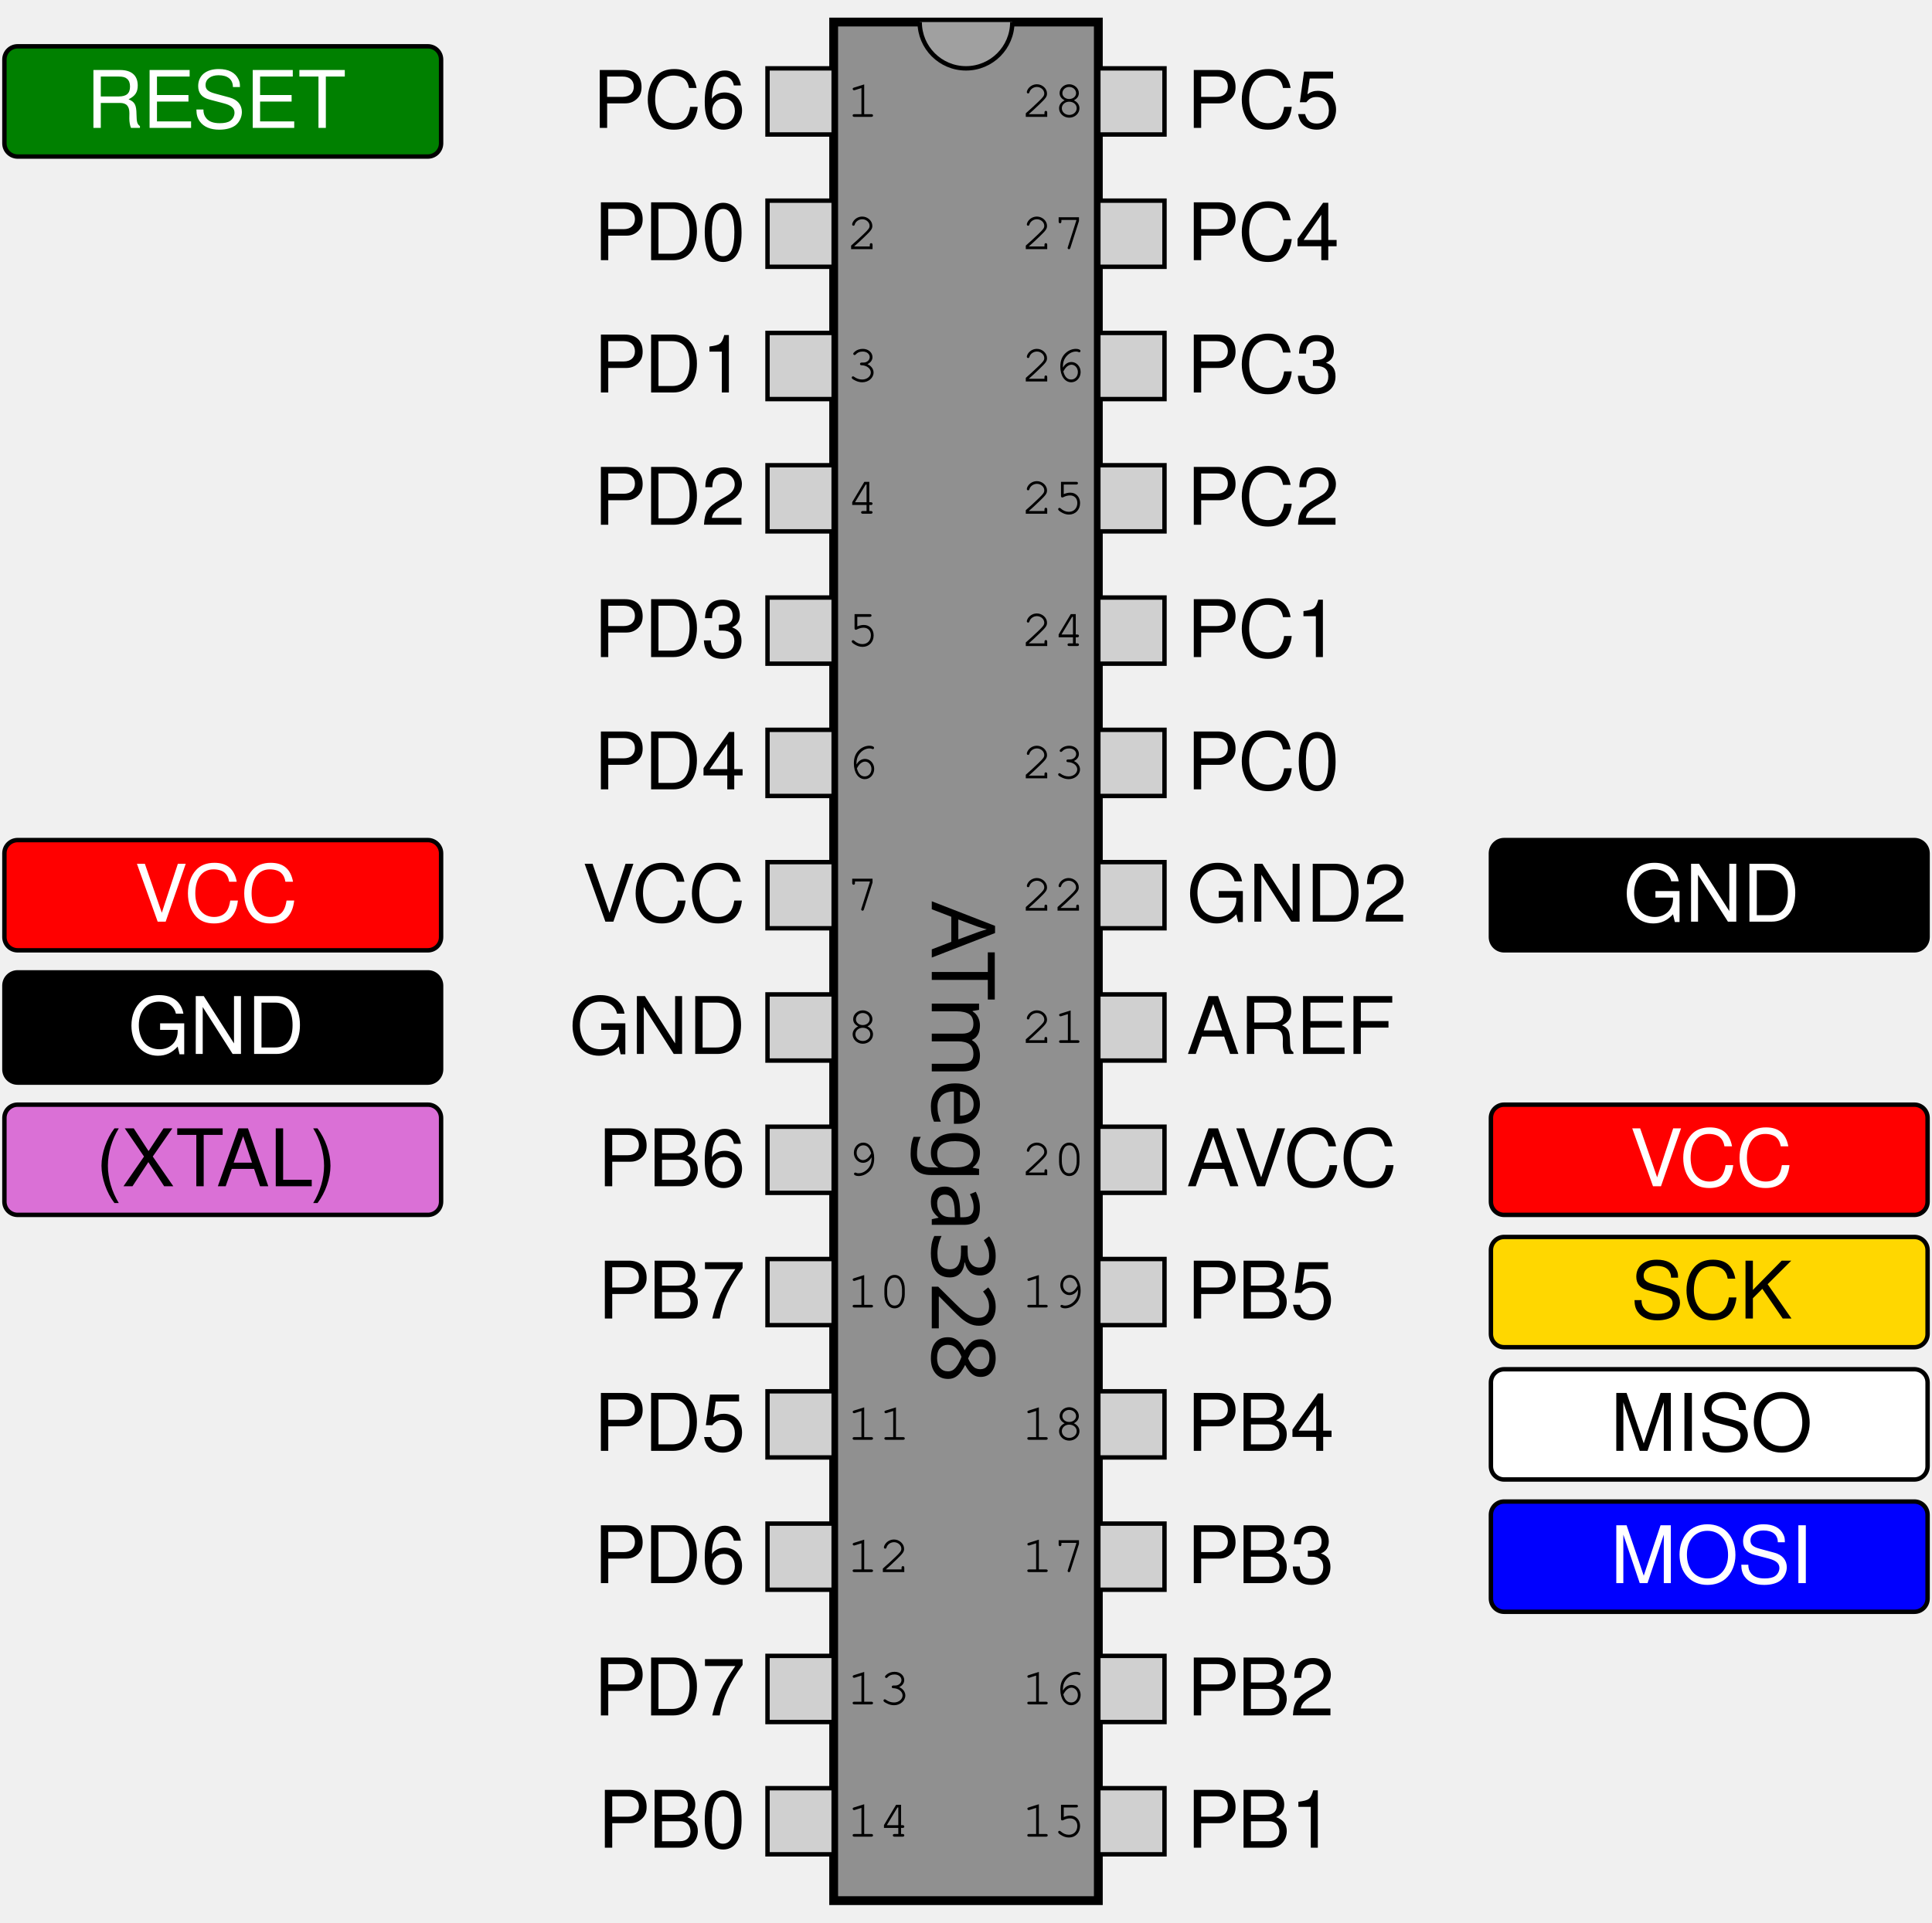
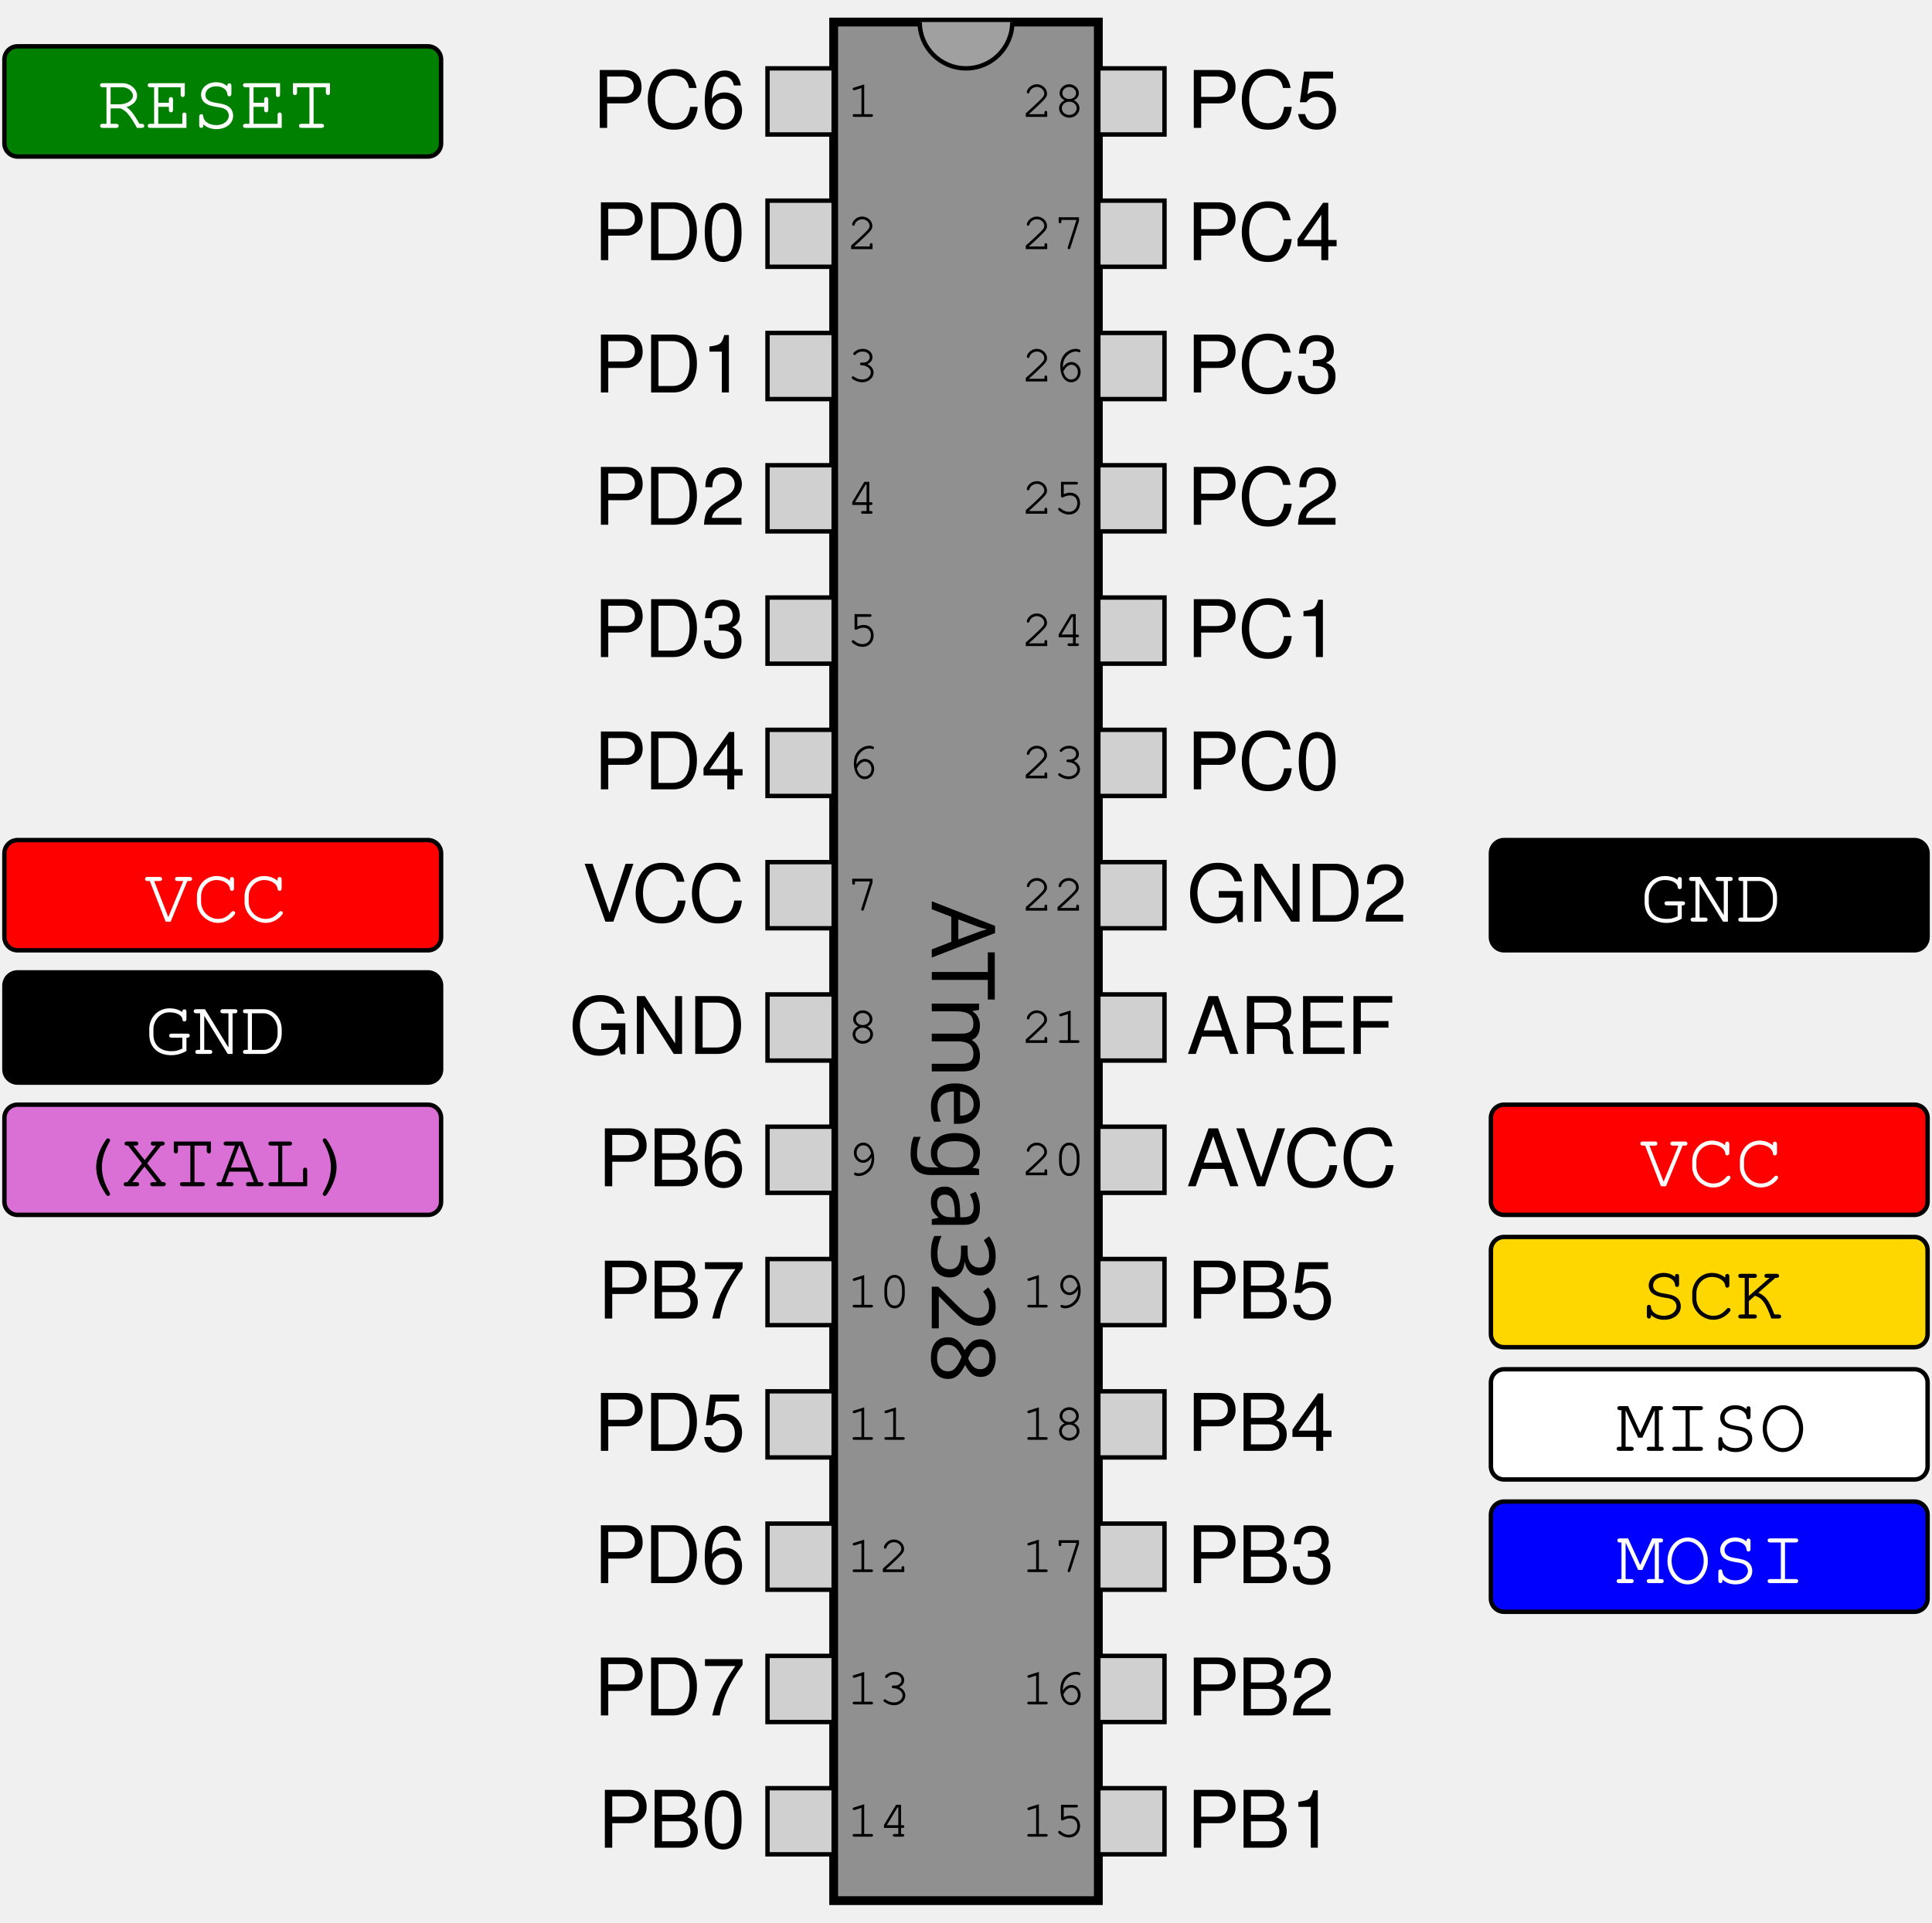
<svg xmlns="http://www.w3.org/2000/svg" version="1.1" viewBox="0 0 438.0 436.0">
  <defs>
    <style type="text/css">
     .ic       { fill:#909090; stroke:#000000; stroke-width:2.0 }
     .notch    { fill:#a0a0a0; stroke:#000000; stroke-width:1.0 }
     .pin      { fill:#d0d0d0; stroke:#000000; stroke-width:1.0 }
     .callout  { fill:none; stroke-width:3.0; stroke-linecap:round }
     .calloutb { stroke:white; fill:none;
                 stroke-width:5.0; stroke:opacity:75%; stroke-linecap:round }
     .pinno    { font-family:"Courier"; font-size:12px }
     .label    { font-family:"Helvetica"; font-size:18px }
-      .function { font-family:"Helvetica"; font-size:18px; text-anchor:middle }
+      .function { font-family:"Courier"; font-size:18px; text-anchor:middle }
     .title    { font-family:"Helvetica-Bold"; font-size:20px; text-anchor:middle; writing-mode:tb; alignment-baseline:central }
     .funbox   { stroke:black }
     
  </style>
  </defs>
  <rect class="ic" x="189.0" y="5" width="60.0" height="426.0" />
  <path class="notch" d="M208.5,5 a10.5,10.5 0 0,0 21,0" />
  <text class="title" x="219.0" y="218.0">
    ATmega328
  </text>
  <rect class="pin" x="174.0" y="15.5" width="15.0" height="15.0" />
  <text class="label" x="169.0" y="29.0" text-anchor="end">
    PC6
  </text>
  <text class="pinno" x="192.0" y="26.5">
    1
  </text>
  <rect class="funbox" x="1" y="10.5" width="99" height="25.0" rx="3" style="fill:green" />
  <text class="function" x="49" y="29.0" style="fill:white">
    RESET
  </text>
  <rect class="pin" x="174.0" y="45.5" width="15.0" height="15.0" />
  <text class="label" x="169.0" y="59.0" text-anchor="end">
    PD0
  </text>
  <text class="pinno" x="192.0" y="56.5">
    2
  </text>
  <rect class="pin" x="174.0" y="75.5" width="15.0" height="15.0" />
  <text class="label" x="169.0" y="89.0" text-anchor="end">
    PD1
  </text>
  <text class="pinno" x="192.0" y="86.5">
    3
  </text>
  <rect class="pin" x="174.0" y="105.5" width="15.0" height="15.0" />
  <text class="label" x="169.0" y="119.0" text-anchor="end">
    PD2
  </text>
  <text class="pinno" x="192.0" y="116.5">
    4
  </text>
  <rect class="pin" x="174.0" y="135.5" width="15.0" height="15.0" />
  <text class="label" x="169.0" y="149.0" text-anchor="end">
    PD3
  </text>
  <text class="pinno" x="192.0" y="146.5">
    5
  </text>
  <rect class="pin" x="174.0" y="165.5" width="15.0" height="15.0" />
  <text class="label" x="169.0" y="179.0" text-anchor="end">
    PD4
  </text>
  <text class="pinno" x="192.0" y="176.5">
    6
  </text>
  <rect class="pin" x="174.0" y="195.5" width="15.0" height="15.0" />
  <text class="label" x="169.0" y="209.0" text-anchor="end">
    VCC
  </text>
  <text class="pinno" x="192.0" y="206.5">
    7
  </text>
  <rect class="funbox" x="1" y="190.5" width="99" height="25.0" rx="3" style="fill:red" />
  <text class="function" x="49" y="209.0" style="fill:white">
    VCC
  </text>
  <rect class="pin" x="174.0" y="225.5" width="15.0" height="15.0" />
  <text class="label" x="169.0" y="239.0" text-anchor="end">
    GND
  </text>
  <text class="pinno" x="192.0" y="236.5">
    8
  </text>
  <rect class="funbox" x="1" y="220.5" width="99" height="25.0" rx="3" style="fill:black" />
  <text class="function" x="49" y="239.0" style="fill:white">
    GND
  </text>
  <rect class="pin" x="174.0" y="255.5" width="15.0" height="15.0" />
  <text class="label" x="169.0" y="269.0" text-anchor="end">
    PB6
  </text>
  <text class="pinno" x="192.0" y="266.5">
    9
  </text>
  <rect class="funbox" x="1" y="250.5" width="99" height="25.0" rx="3" style="fill:orchid" />
  <text class="function" x="49" y="269.0" style="fill:black">
    (XTAL)
  </text>
  <rect class="pin" x="174.0" y="285.5" width="15.0" height="15.0" />
  <text class="label" x="169.0" y="299.0" text-anchor="end">
    PB7
  </text>
  <text class="pinno" x="192.0" y="296.5">
    10
  </text>
  <rect class="pin" x="174.0" y="315.5" width="15.0" height="15.0" />
  <text class="label" x="169.0" y="329.0" text-anchor="end">
    PD5
  </text>
  <text class="pinno" x="192.0" y="326.5">
    11
  </text>
  <rect class="pin" x="174.0" y="345.5" width="15.0" height="15.0" />
  <text class="label" x="169.0" y="359.0" text-anchor="end">
    PD6
  </text>
  <text class="pinno" x="192.0" y="356.5">
    12
  </text>
  <rect class="pin" x="174.0" y="375.5" width="15.0" height="15.0" />
  <text class="label" x="169.0" y="389.0" text-anchor="end">
    PD7
  </text>
  <text class="pinno" x="192.0" y="386.5">
    13
  </text>
  <rect class="pin" x="174.0" y="405.5" width="15.0" height="15.0" />
  <text class="label" x="169.0" y="419.0" text-anchor="end">
    PB0
  </text>
  <text class="pinno" x="192.0" y="416.5">
    14
  </text>
  <rect class="pin" x="249.0" y="405.5" width="15.0" height="15.0" />
  <text class="pinno" x="246.0" y="416.5" text-anchor="end">
    15
  </text>
  <text class="label" x="269.0" y="419.0">
    PB1
  </text>
  <rect class="pin" x="249.0" y="375.5" width="15.0" height="15.0" />
  <text class="pinno" x="246.0" y="386.5" text-anchor="end">
    16
  </text>
  <text class="label" x="269.0" y="389.0">
    PB2
  </text>
  <rect class="pin" x="249.0" y="345.5" width="15.0" height="15.0" />
  <text class="pinno" x="246.0" y="356.5" text-anchor="end">
    17
  </text>
  <text class="label" x="269.0" y="359.0">
    PB3
  </text>
  <rect class="funbox" x="338.0" y="340.5" width="99" height="25.0" rx="3" style="fill:blue" />
  <text class="function" x="388.0" y="359.0" style="fill:white">
    MOSI
  </text>
  <rect class="pin" x="249.0" y="315.5" width="15.0" height="15.0" />
  <text class="pinno" x="246.0" y="326.5" text-anchor="end">
    18
  </text>
  <text class="label" x="269.0" y="329.0">
    PB4
  </text>
  <rect class="funbox" x="338.0" y="310.5" width="99" height="25.0" rx="3" style="fill:white" />
  <text class="function" x="388.0" y="329.0" style="fill:black">
    MISO
  </text>
  <rect class="pin" x="249.0" y="285.5" width="15.0" height="15.0" />
  <text class="pinno" x="246.0" y="296.5" text-anchor="end">
    19
  </text>
  <text class="label" x="269.0" y="299.0">
    PB5
  </text>
  <rect class="funbox" x="338.0" y="280.5" width="99" height="25.0" rx="3" style="fill:gold" />
  <text class="function" x="388.0" y="299.0" style="fill:black">
    SCK
  </text>
  <rect class="pin" x="249.0" y="255.5" width="15.0" height="15.0" />
  <text class="pinno" x="246.0" y="266.5" text-anchor="end">
    20
  </text>
  <text class="label" x="269.0" y="269.0">
    AVCC
  </text>
  <rect class="funbox" x="338.0" y="250.5" width="99" height="25.0" rx="3" style="fill:red" />
  <text class="function" x="388.0" y="269.0" style="fill:white">
    VCC
  </text>
  <rect class="pin" x="249.0" y="225.5" width="15.0" height="15.0" />
  <text class="pinno" x="246.0" y="236.5" text-anchor="end">
    21
  </text>
  <text class="label" x="269.0" y="239.0">
    AREF
  </text>
  <rect class="pin" x="249.0" y="195.5" width="15.0" height="15.0" />
  <text class="pinno" x="246.0" y="206.5" text-anchor="end">
    22
  </text>
  <text class="label" x="269.0" y="209.0">
    GND2
  </text>
  <rect class="funbox" x="338.0" y="190.5" width="99" height="25.0" rx="3" style="fill:black" />
  <text class="function" x="388.0" y="209.0" style="fill:white">
    GND
  </text>
  <rect class="pin" x="249.0" y="165.5" width="15.0" height="15.0" />
  <text class="pinno" x="246.0" y="176.5" text-anchor="end">
    23
  </text>
  <text class="label" x="269.0" y="179.0">
    PC0
  </text>
  <rect class="pin" x="249.0" y="135.5" width="15.0" height="15.0" />
  <text class="pinno" x="246.0" y="146.5" text-anchor="end">
    24
  </text>
  <text class="label" x="269.0" y="149.0">
    PC1
  </text>
  <rect class="pin" x="249.0" y="105.5" width="15.0" height="15.0" />
  <text class="pinno" x="246.0" y="116.5" text-anchor="end">
    25
  </text>
  <text class="label" x="269.0" y="119.0">
    PC2
  </text>
  <rect class="pin" x="249.0" y="75.5" width="15.0" height="15.0" />
  <text class="pinno" x="246.0" y="86.5" text-anchor="end">
    26
  </text>
  <text class="label" x="269.0" y="89.0">
    PC3
  </text>
  <rect class="pin" x="249.0" y="45.5" width="15.0" height="15.0" />
  <text class="pinno" x="246.0" y="56.5" text-anchor="end">
    27
  </text>
  <text class="label" x="269.0" y="59.0">
    PC4
  </text>
  <rect class="pin" x="249.0" y="15.5" width="15.0" height="15.0" />
  <text class="pinno" x="246.0" y="26.5" text-anchor="end">
    28
  </text>
  <text class="label" x="269.0" y="29.0">
    PC5
  </text>
</svg>
